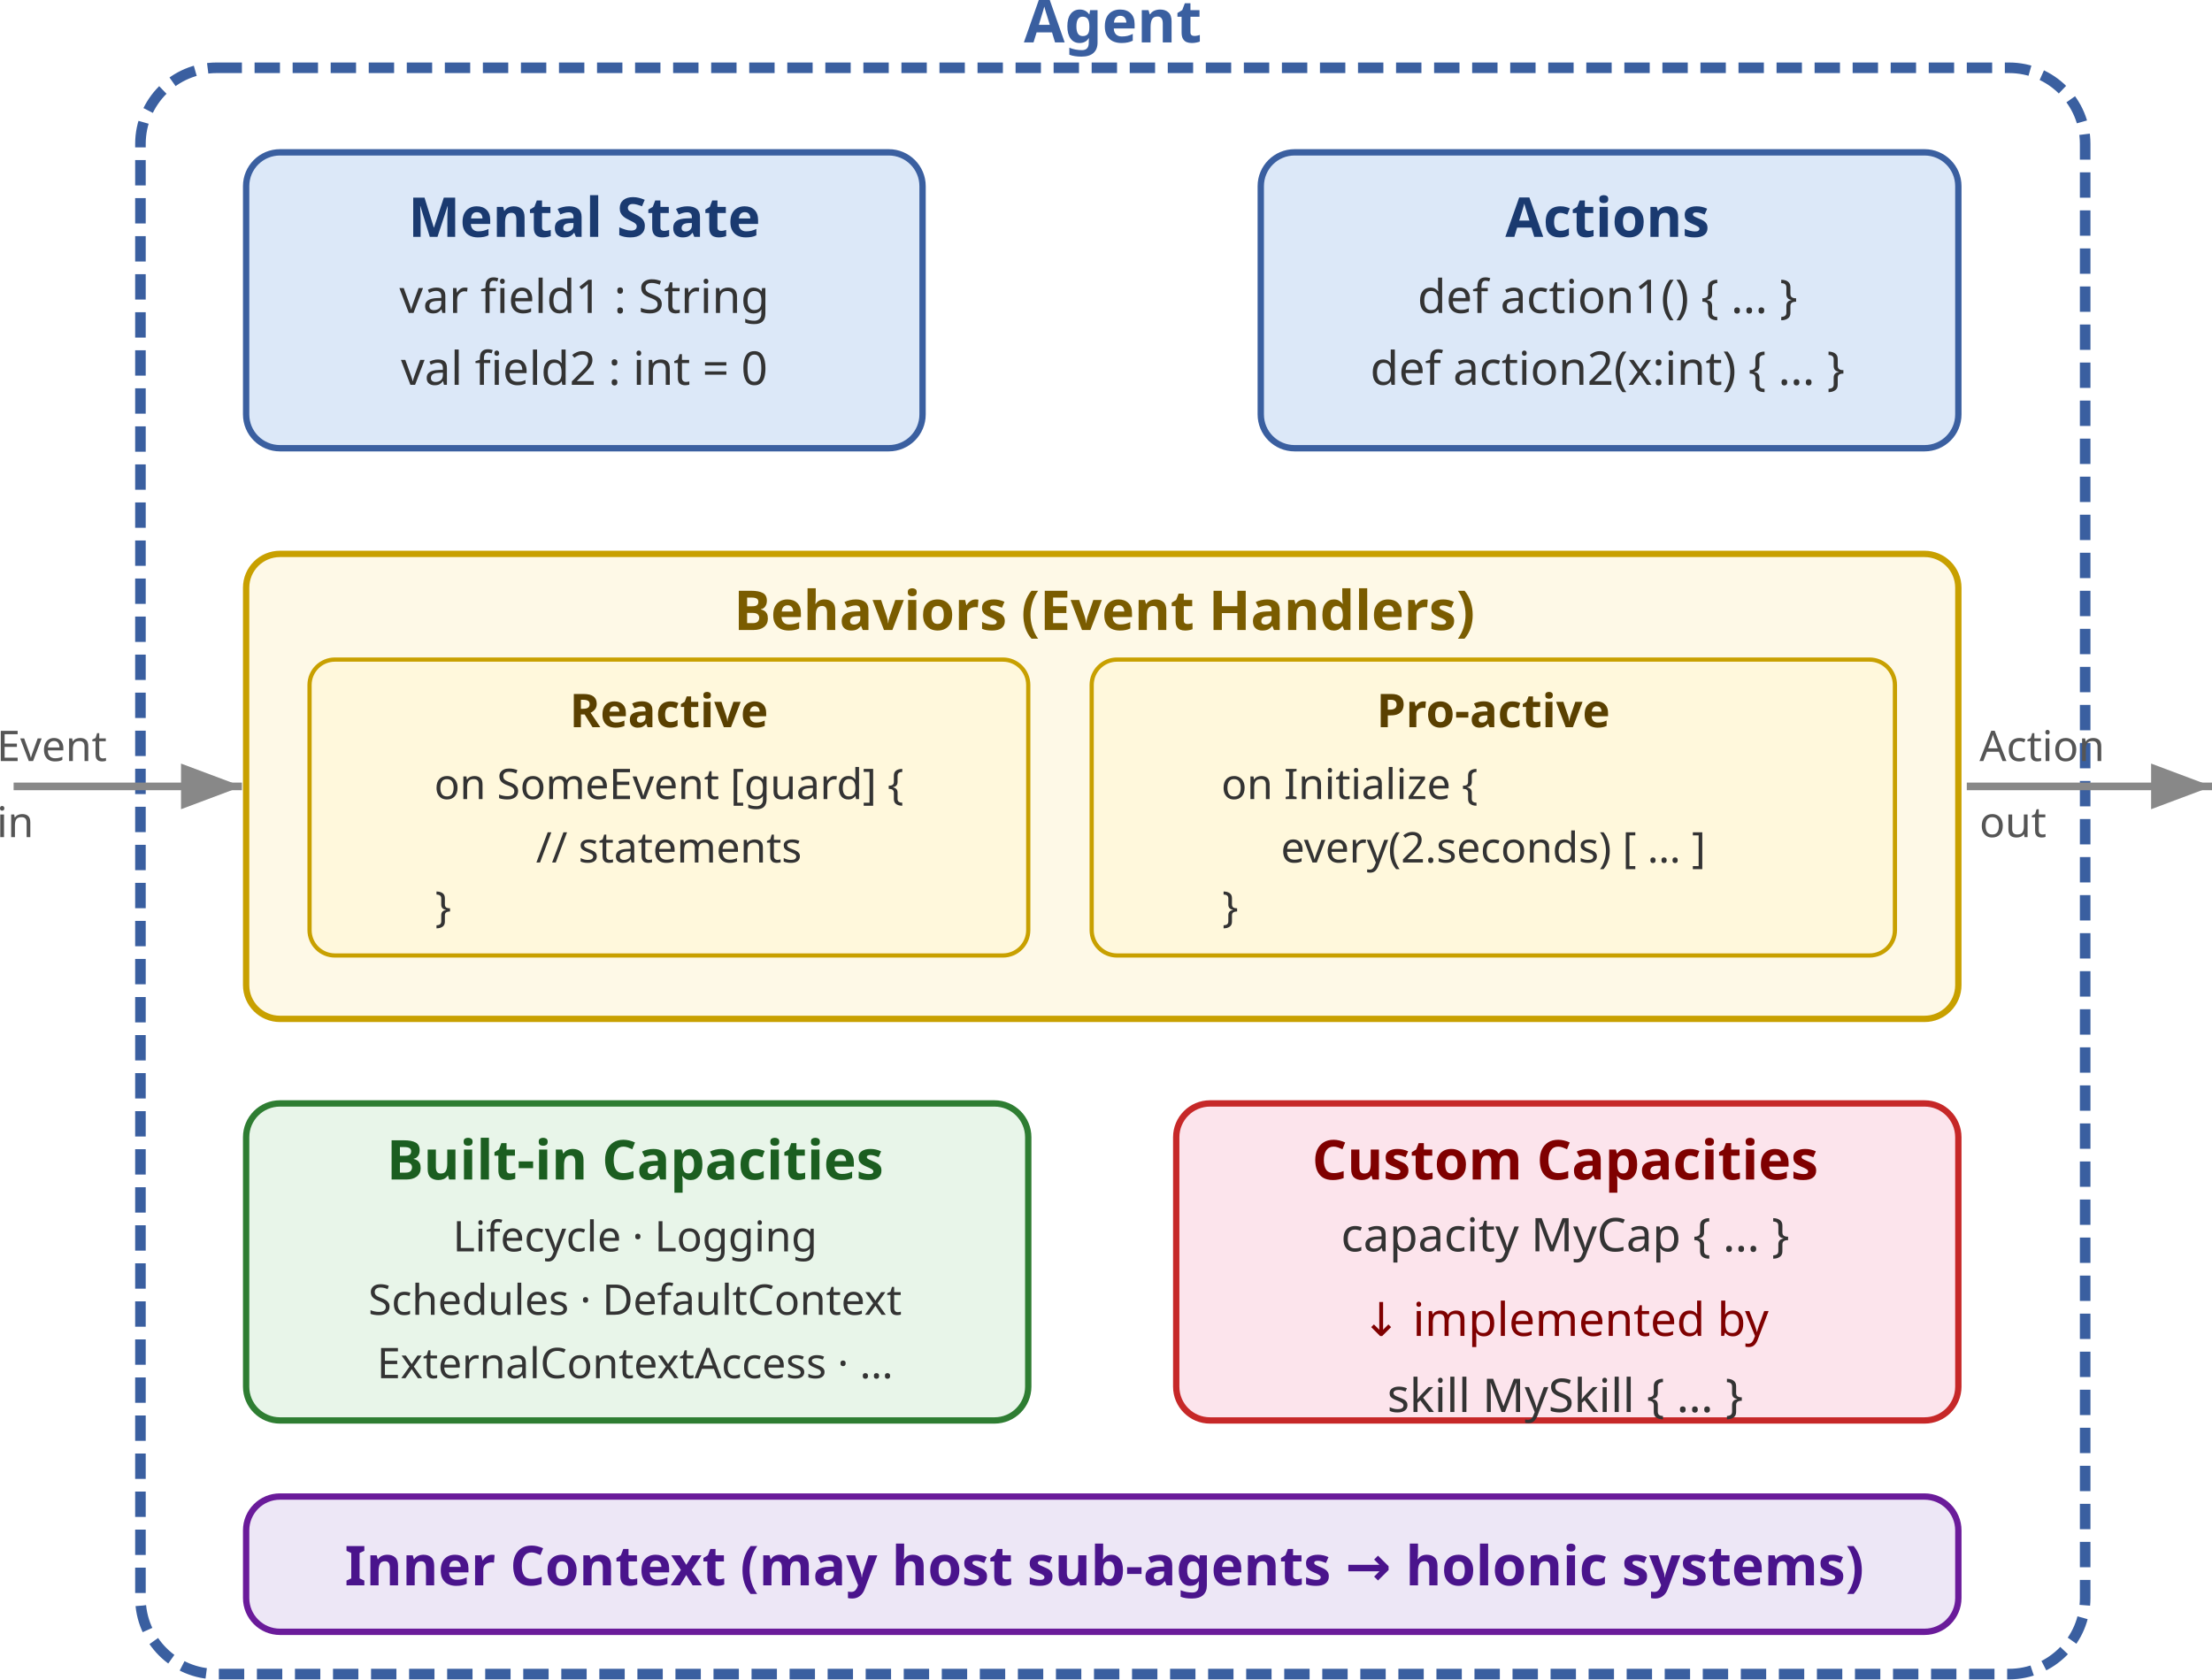
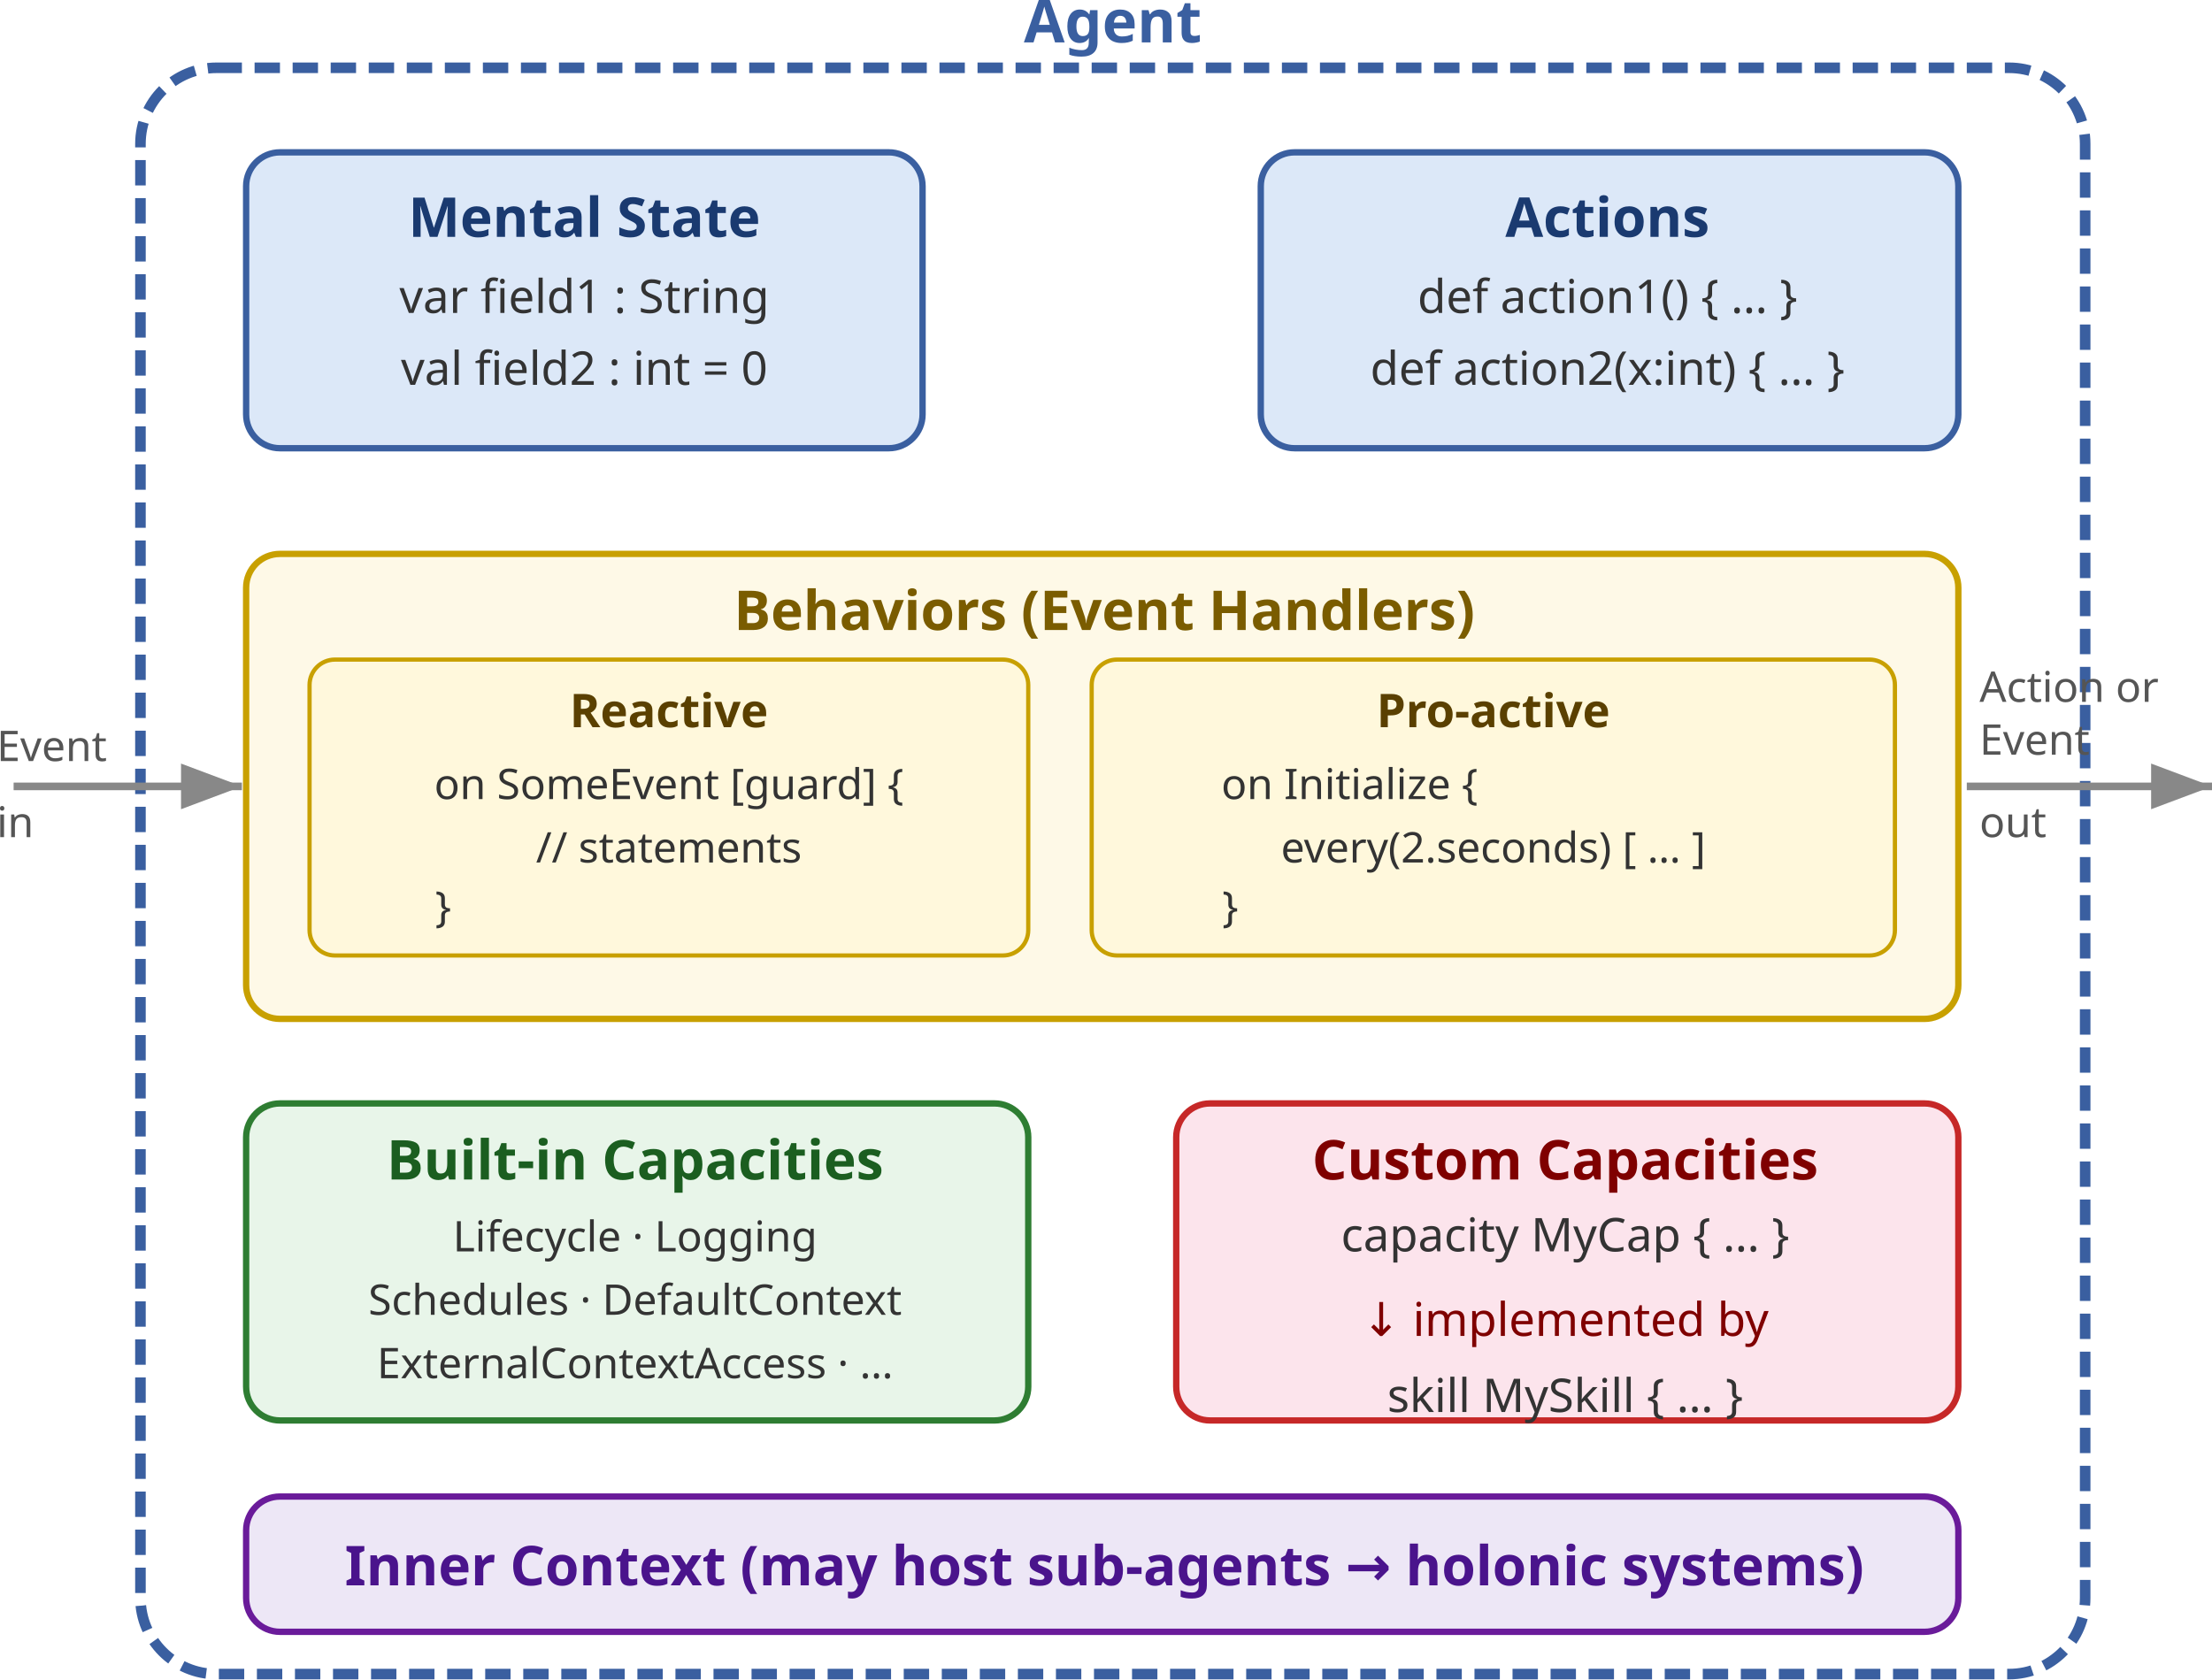
<svg xmlns="http://www.w3.org/2000/svg" viewBox="0 0 523.22 397.288" width="523.22" height="397.288" font-family="sans-serif" font-size="13px" version="1.1" id="svg89">
  <rect x="33.22" y="16.038" width="460" height="380" rx="18" fill="none" stroke="#3a5fa0" stroke-width="2.5" stroke-dasharray="6, 3" id="rect4" />
  <text x="263.22" y="10.038" text-anchor="middle" font-size="14px" font-weight="bold" fill="#3a5fa0" id="text6">Agent</text>
  <rect x="58.22" y="36.038" width="160" height="70" rx="8" fill="#dce8f8" stroke="#3a5fa0" stroke-width="1.5" id="rect8" />
  <text x="138.22" y="56.038" text-anchor="middle" font-weight="bold" fill="#1a3a70" id="text10">Mental State</text>
  <text x="138.22" y="74.038" text-anchor="middle" font-size="11px" fill="#333333" id="text12">var field1 : String</text>
  <text x="138.22" y="91.038" text-anchor="middle" font-size="11px" fill="#333333" id="text14">val field2 : int = 0</text>
  <rect x="298.22" y="36.038" width="165" height="70" rx="8" fill="#dce8f8" stroke="#3a5fa0" stroke-width="1.5" id="rect16" />
  <text x="380.22" y="56.038" text-anchor="middle" font-weight="bold" fill="#1a3a70" id="text18">Actions</text>
  <text x="380.22" y="74.038" text-anchor="middle" font-size="11px" fill="#333333" id="text20">def action1() { … }</text>
  <text x="380.22" y="91.038" text-anchor="middle" font-size="11px" fill="#333333" id="text22">def action2(x:int) { … }</text>
  <rect x="58.22" y="131.038" width="405" height="110" rx="8" fill="#fef9e7" stroke="#c8a000" stroke-width="1.5" id="rect24" />
  <text x="261.22" y="149.038" text-anchor="middle" font-weight="bold" fill="#7a5c00" id="text26">Behaviors (Event Handlers)</text>
  <rect x="73.22" y="156.038" width="170" height="70" rx="6" fill="#fff8dc" stroke="#c8a000" stroke-width="1" id="rect28" />
  <text x="158.22" y="172.038" text-anchor="middle" font-size="11px" font-weight="bold" fill="#5a4000" id="text30">Reactive</text>
  <text x="158.22" y="189.038" text-anchor="middle" font-size="10px" fill="#333333" id="text32">on SomeEvent [guard] {</text>
  <text x="158.22" y="204.038" text-anchor="middle" font-size="10px" fill="#333333" id="text34">// statements</text>
  <text x="104.835" y="218.038" text-anchor="middle" font-size="10px" fill="#333333" id="text36">}</text>
  <rect x="258.22" y="156.038" width="190" height="70" rx="6" fill="#fff8dc" stroke="#c8a000" stroke-width="1" id="rect38" />
  <text x="353.22" y="172.038" text-anchor="middle" font-size="11px" font-weight="bold" fill="#5a4000" id="text40">Pro-active</text>
  <text x="319.22" y="189.038" text-anchor="middle" font-size="10px" fill="#333333" id="text42">on Initialize {</text>
  <text x="353.22" y="204.038" text-anchor="middle" font-size="10px" fill="#333333" id="text44">every(2.seconds) [ … ]</text>
  <text x="291.01" y="218.038" text-anchor="middle" font-size="10px" fill="#333333" id="text46">}</text>
  <rect x="58.22" y="261.038" width="185" height="75" rx="8" fill="#e8f5e9" stroke="#2e7d32" stroke-width="1.5" id="rect48" />
  <text x="150.22" y="279.038" text-anchor="middle" font-weight="bold" fill="#1b5e20" id="text50">Built-in Capacities</text>
  <text x="150.22" y="296.038" text-anchor="middle" font-size="10px" fill="#333333" id="text52">Lifecycle · Logging</text>
  <text x="150.22" y="311.038" text-anchor="middle" font-size="10px" fill="#333333" id="text54">Schedules · DefaultContext</text>
  <text x="150.22" y="326.038" text-anchor="middle" font-size="10px" fill="#333333" id="text56">ExternalContextAccess · …</text>
  <rect x="278.22" y="261.038" width="185" height="75" rx="8" fill="#fce4ec" stroke="#c62828" stroke-width="1.5" id="rect58" />
  <text x="370.22" y="279.038" text-anchor="middle" font-weight="bold" fill="#7f0000" id="text60">Custom Capacities</text>
  <text x="370.22" y="296.038" text-anchor="middle" font-size="11px" fill="#333333" id="text62">capacity MyCap { … }</text>
  <text x="370.22" y="316.038" text-anchor="middle" font-size="11px" fill="#7f0000" id="text64">↓ implemented by</text>
  <text x="370.22" y="334.038" text-anchor="middle" font-size="11px" fill="#333333" id="text66">skill MySkill { … }</text>
  <rect x="58.22" y="354.038" width="405" height="32" rx="8" fill="#ede7f6" stroke="#6a1b9a" stroke-width="1.5" id="rect68" />
  <text x="261.22" y="375.038" text-anchor="middle" font-weight="bold" fill="#4a148c" id="text70">Inner Context (may host sub-agents → holonic systems)</text>
  <defs id="defs75">
    <marker id="arrowhead" markerWidth="8" markerHeight="6" refX="8" refY="3" orient="auto">
      <polygon points="8,3 0,6 0,0 " fill="#888888" id="polygon72" />
    </marker>
  </defs>
  <line x1="3.22" y1="186.038" x2="57.22" y2="186.038" stroke="#888888" stroke-width="1.8" marker-end="url(#arrowhead)" id="line77" />
  <text x="-0.78" y="180.038" font-size="10px" fill="#555555" id="text79">Event</text>
  <text x="-0.78" y="198.038" font-size="10px" fill="#555555" id="text81">in</text>
  <line x1="465.22" y1="186.038" x2="523.22" y2="186.038" stroke="#888888" stroke-width="1.8" marker-end="url(#arrowhead)" id="line83" />
-   <text x="468.22" y="180.038" font-size="10px" fill="#555555" id="text85">Action</text>
+   <text x="468.22" y="166.038" font-size="10px" fill="#555555" id="text85">
+     <tspan id="tspan1365" x="468.22" y="166.038">Action or</tspan>
+     <tspan id="tspan1367" x="468.22" y="178.538">Event</tspan>
+   </text>
  <text x="468.22" y="198.038" font-size="10px" fill="#555555" id="text87">out</text>
</svg>
